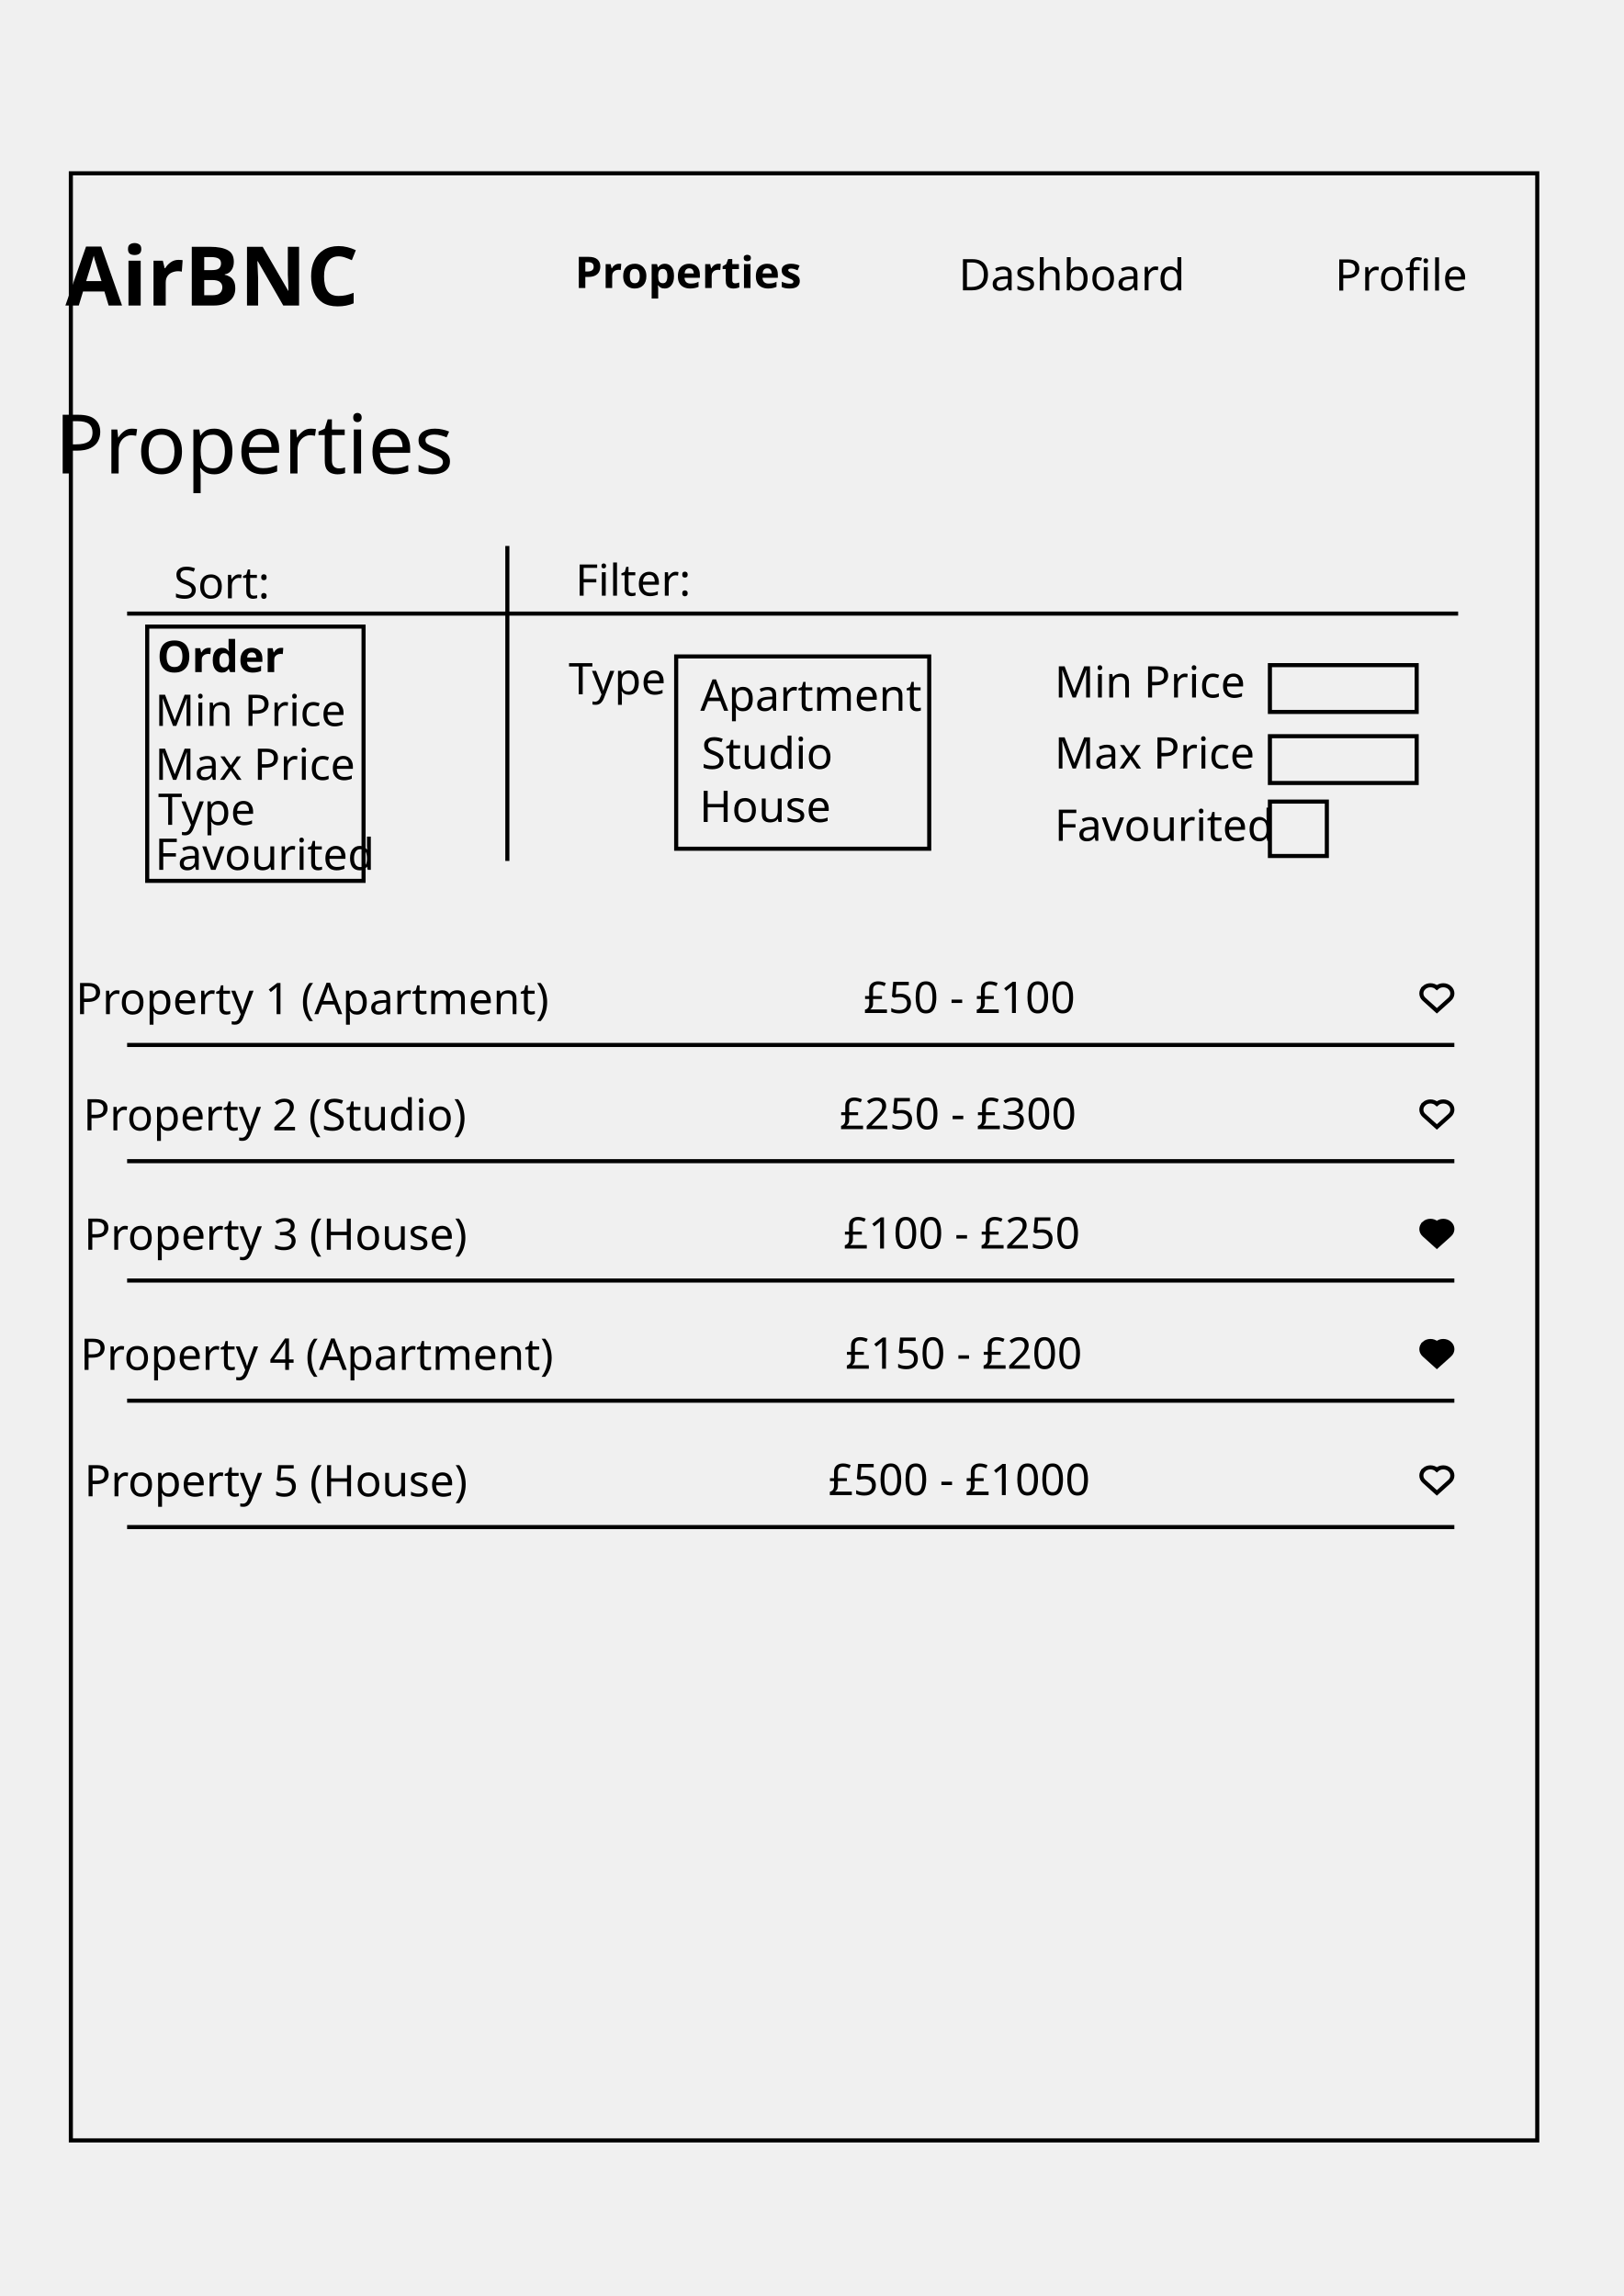
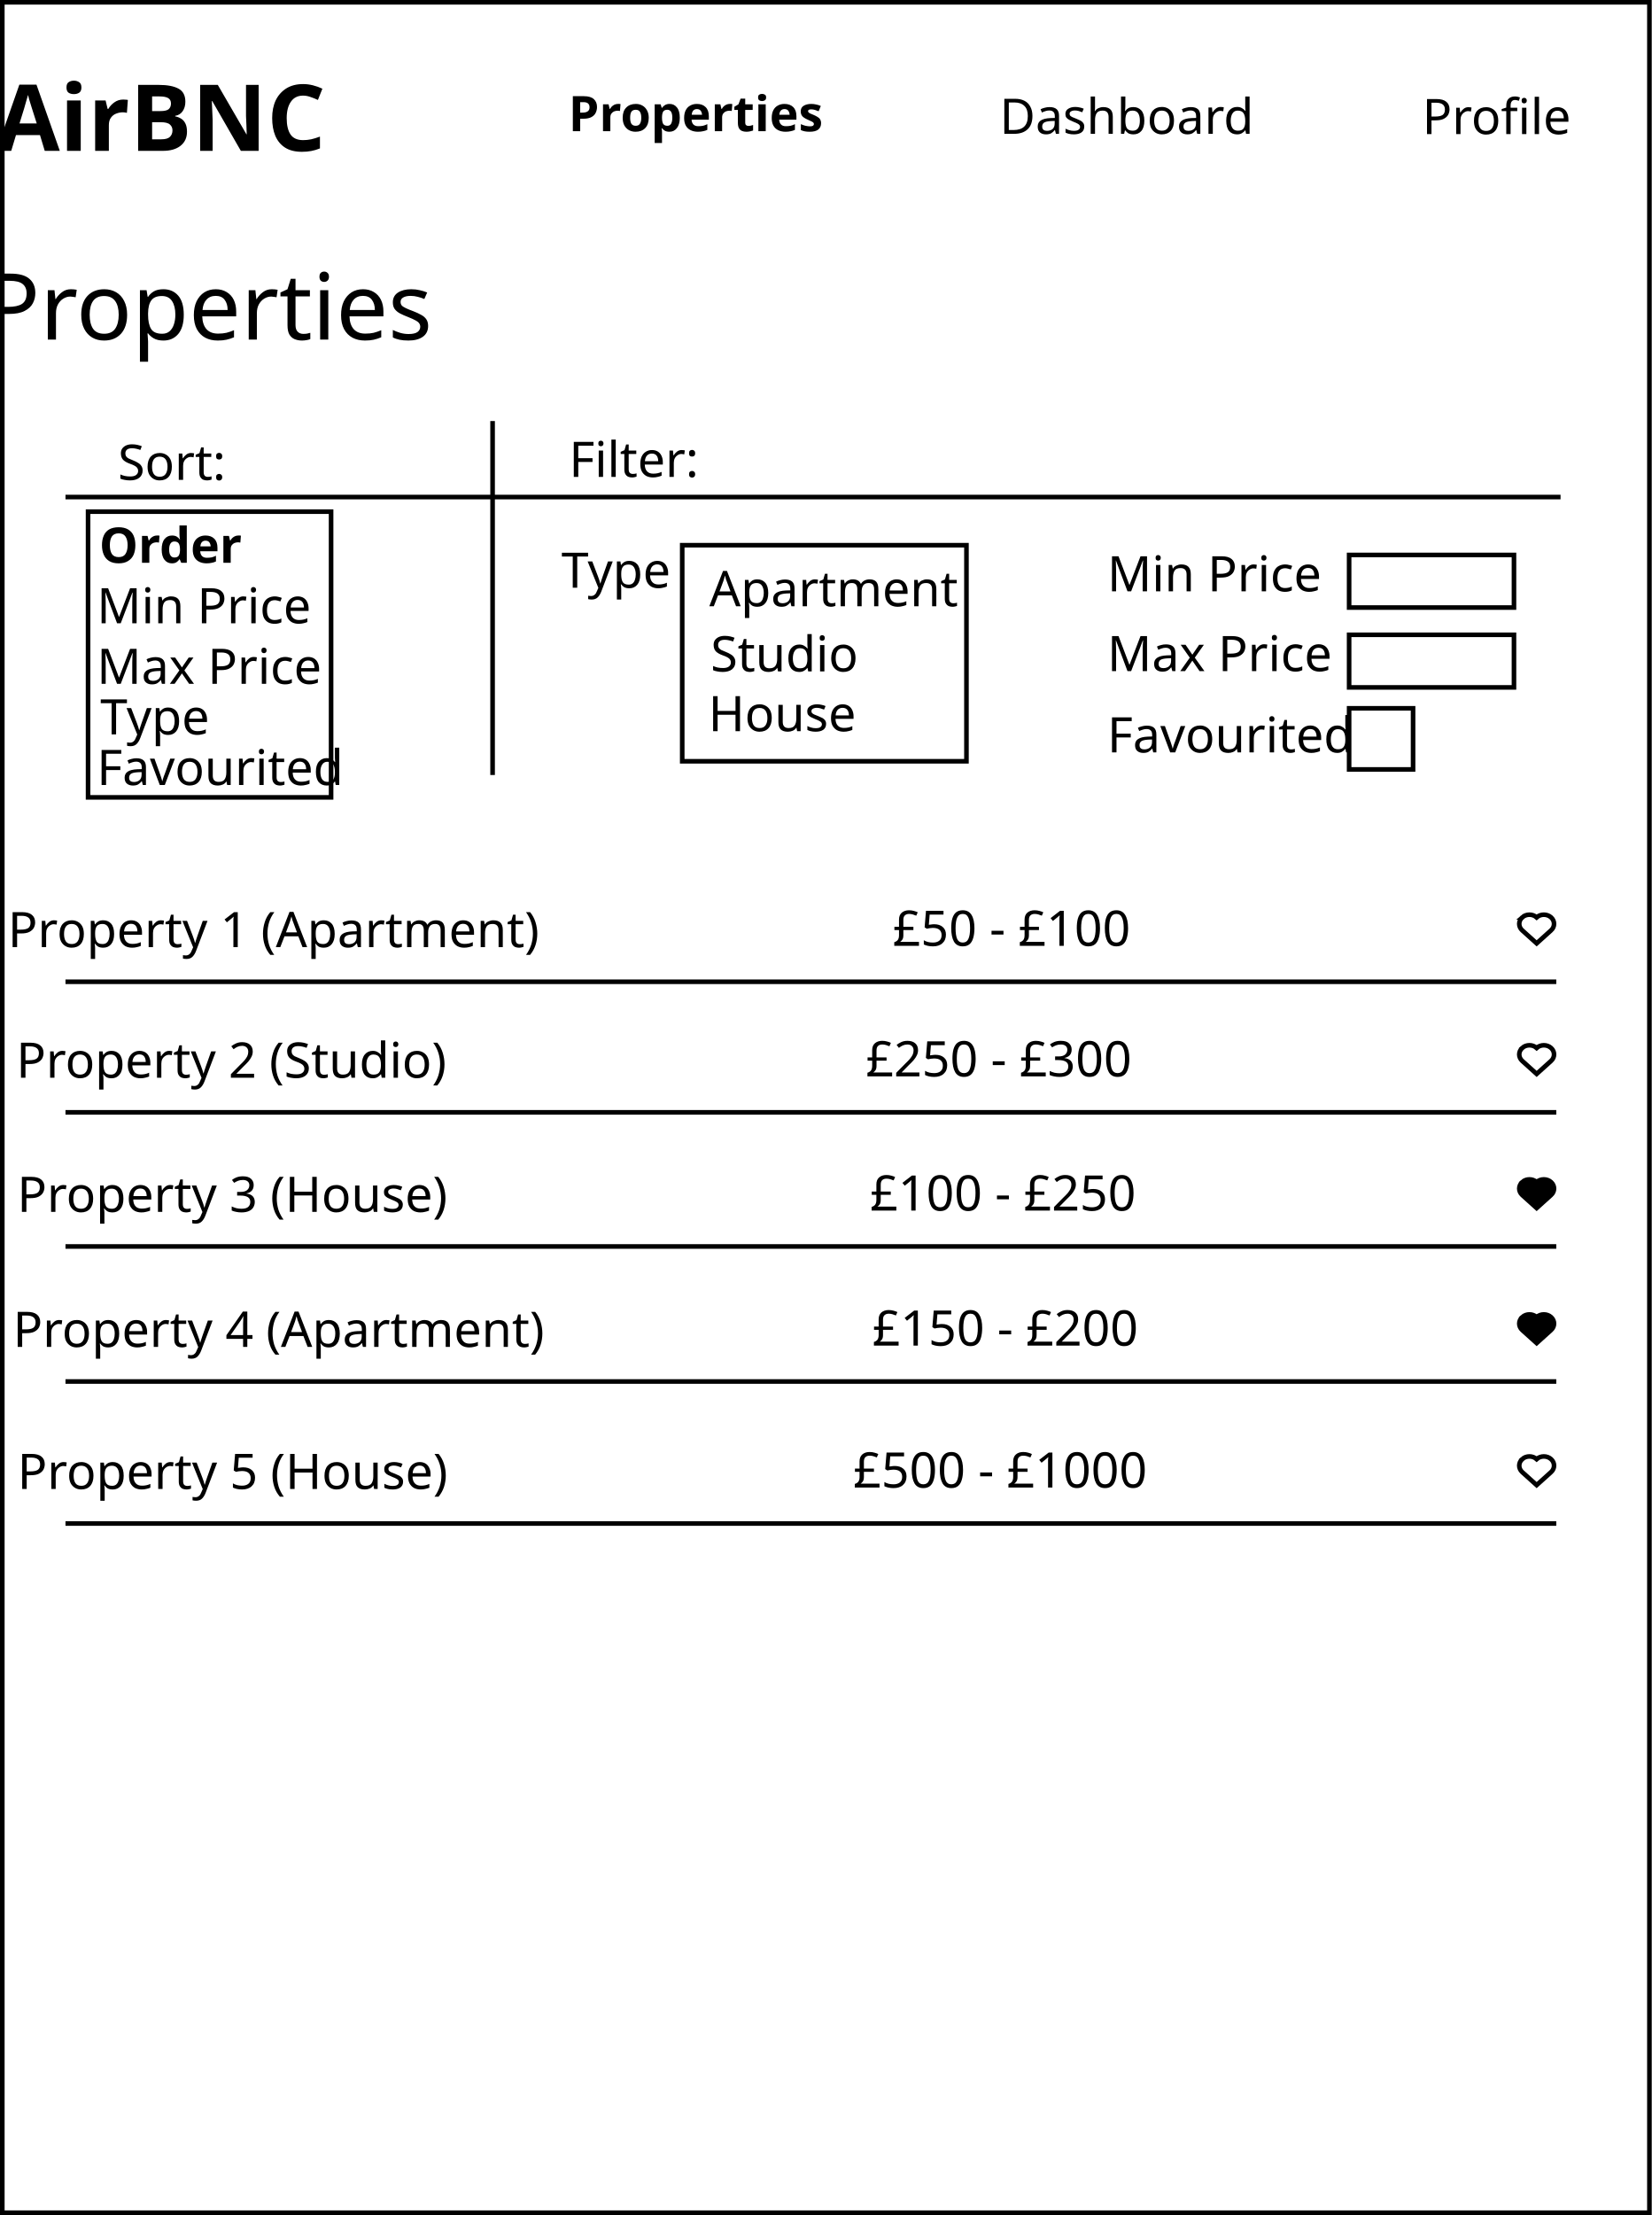
- <svg xmlns="http://www.w3.org/2000/svg" width="210mm" height="297mm" viewBox="0 0 210 297" version="1.1" id="svg1">
+ <svg xmlns="http://www.w3.org/2000/svg" width="190.184mm" height="254.984mm" viewBox="0 0 190.184 254.984" version="1.1" id="svg1">
  <defs id="defs1" />
-   <g id="layer1">
-     <rect style="fill:none;fill-opacity:0.2;stroke:#000000;stroke-width:0.529;stroke-dasharray:none" id="rect1" width="189.655" height="254.455" x="9.164" y="22.418" />
+   <g id="layer1" transform="translate(-8.899053,-22.1536)">
+     <rect style="fill:#ffffff;fill-opacity:1;stroke:#000000;stroke-width:0.529;stroke-dasharray:none" id="rect1" width="189.655" height="254.455" x="9.164" y="22.418" />
    <text xml:space="preserve" style="font-size:10.625px;font-family:'Atkinson Hyperlegible Next';-inkscape-font-specification:'Atkinson Hyperlegible Next';text-align:center;writing-mode:lr-tb;direction:ltr;text-anchor:middle;fill:none;fill-opacity:0.2;stroke:#000000;stroke-width:1.323;stroke-dasharray:none" x="39.783" y="61.247" id="text1">
      <tspan id="tspan1" style="fill:#000000;fill-opacity:1;stroke:none;stroke-width:1.323" x="39.783" y="61.247">Properties</tspan>
    </text>
    <text xml:space="preserve" style="font-size:10.625px;font-family:'Atkinson Hyperlegible Next';-inkscape-font-specification:'Atkinson Hyperlegible Next';text-align:center;writing-mode:lr-tb;direction:ltr;text-anchor:middle;fill:none;fill-opacity:0.2;stroke:#000000;stroke-width:1.323;stroke-dasharray:none" x="34.333" y="39.517" id="text1-3">
      <tspan id="tspan1-0" style="font-weight:bold;fill:#000000;fill-opacity:1;stroke:none;stroke-width:1.323" x="34.333" y="39.517">AirBNC</tspan>
    </text>
    <text xml:space="preserve" style="font-size:5.652px;font-family:'Atkinson Hyperlegible Next';-inkscape-font-specification:'Atkinson Hyperlegible Next';text-align:center;writing-mode:lr-tb;direction:ltr;text-anchor:middle;fill:none;fill-opacity:0.2;stroke:#000000;stroke-width:1.323;stroke-dasharray:none" x="44.071" y="131.188" id="text1-9">
      <tspan id="tspan1-7" style="fill:#000000;fill-opacity:1;stroke:none;stroke-width:1.323" x="44.071" y="131.188">Property 1 (Apartment)</tspan>
    </text>
    <text xml:space="preserve" style="font-size:5.651px;font-family:'Atkinson Hyperlegible Next';-inkscape-font-specification:'Atkinson Hyperlegible Next';text-align:center;writing-mode:lr-tb;direction:ltr;text-anchor:middle;fill:none;fill-opacity:1;stroke:#000000;stroke-width:1.323;stroke-dasharray:none" x="129.043" y="131.041" id="text2" transform="scale(1.000046,0.9999543)">
      <tspan id="tspan2" style="fill:#000000;stroke:none;stroke-width:1.323" x="129.043" y="131.041">£50 - £100</tspan>
    </text>
    <text xml:space="preserve" style="font-size:5.652px;font-family:'Atkinson Hyperlegible Next';-inkscape-font-specification:'Atkinson Hyperlegible Next';text-align:start;writing-mode:lr-tb;direction:ltr;text-anchor:start;fill:#000000;fill-opacity:1;stroke:none;stroke-width:1.323;stroke-dasharray:none" x="22.478" y="77.394" id="text3">
      <tspan id="tspan3" style="text-align:start;text-anchor:start;stroke-width:1.323" x="22.478" y="77.394">Sort:</tspan>
    </text>
    <text xml:space="preserve" style="font-size:5.652px;font-family:'Atkinson Hyperlegible Next';-inkscape-font-specification:'Atkinson Hyperlegible Next';text-align:start;writing-mode:lr-tb;direction:ltr;text-anchor:start;fill:#000000;fill-opacity:1;stroke:none;stroke-width:1.323;stroke-dasharray:none" x="74.422" y="77.055" id="text3-5">
      <tspan id="tspan3-0" style="text-align:start;text-anchor:start;stroke-width:1.323" x="74.422" y="77.055">Filter:</tspan>
    </text>
    <text xml:space="preserve" style="font-size:5.652px;font-family:'Atkinson Hyperlegible Next';-inkscape-font-specification:'Atkinson Hyperlegible Next';text-align:start;writing-mode:lr-tb;direction:ltr;text-anchor:start;fill:#000000;fill-opacity:1;stroke:none;stroke-width:1.323;stroke-dasharray:none" x="74.342" y="37.255" id="text3-5-0">
      <tspan id="tspan3-0-1" style="font-weight:bold;text-align:start;text-anchor:start;stroke-width:1.323" x="74.342" y="37.255">Properties</tspan>
    </text>
    <text xml:space="preserve" style="font-size:5.652px;font-family:'Atkinson Hyperlegible Next';-inkscape-font-specification:'Atkinson Hyperlegible Next';text-align:start;writing-mode:lr-tb;direction:ltr;text-anchor:start;fill:#000000;fill-opacity:1;stroke:none;stroke-width:1.323;stroke-dasharray:none" x="172.665" y="37.586" id="text3-5-8">
      <tspan id="tspan3-0-8" style="text-align:start;text-anchor:start;stroke-width:1.323" x="172.665" y="37.586">Profile</tspan>
    </text>
    <text xml:space="preserve" style="font-size:5.652px;font-family:'Atkinson Hyperlegible Next';-inkscape-font-specification:'Atkinson Hyperlegible Next';text-align:start;writing-mode:lr-tb;direction:ltr;text-anchor:start;fill:#000000;fill-opacity:1;stroke:none;stroke-width:1.323;stroke-dasharray:none" x="123.998" y="37.558" id="text3-5-89">
      <tspan id="tspan3-0-3" style="text-align:start;text-anchor:start;stroke-width:1.323" x="123.998" y="37.558">Dashboard</tspan>
    </text>
    <path id="rect3" style="fill:none;fill-opacity:1;stroke:#000000;stroke-width:0.529;stroke-dasharray:none" d="m 184.175,127.759 a 1.174,1.057 0 0 0 0,1.495 l 1.66,1.495 1.659,-1.495 5.2e-4,-4e-4 a 1.174,1.057 0 0 0 0,-1.495 1.174,1.057 0 0 0 -1.66,0 1.174,1.057 0 0 0 -1.66,3e-5 z" />
    <path style="fill:none;fill-opacity:1;stroke:#000000;stroke-width:0.529;stroke-dasharray:none" d="M 16.44,135.171 H 188.095" id="path3" />
    <text xml:space="preserve" style="font-size:5.652px;font-family:'Atkinson Hyperlegible Next';-inkscape-font-specification:'Atkinson Hyperlegible Next';text-align:center;writing-mode:lr-tb;direction:ltr;text-anchor:middle;fill:none;fill-opacity:0.2;stroke:#000000;stroke-width:1.323;stroke-dasharray:none" x="39.211" y="146.219" id="text1-9-2">
      <tspan id="tspan1-7-4" style="fill:#000000;fill-opacity:1;stroke:none;stroke-width:1.323" x="39.211" y="146.219">Property 2 (Studio)</tspan>
    </text>
    <text xml:space="preserve" style="font-size:5.651px;font-family:'Atkinson Hyperlegible Next';-inkscape-font-specification:'Atkinson Hyperlegible Next';text-align:center;writing-mode:lr-tb;direction:ltr;text-anchor:middle;fill:none;fill-opacity:1;stroke:#000000;stroke-width:1.323;stroke-dasharray:none" x="127.568" y="146.073" id="text2-2" transform="scale(1.000046,0.9999543)">
      <tspan id="tspan2-5" style="fill:#000000;stroke:none;stroke-width:1.323" x="127.568" y="146.073">£250 - £300</tspan>
    </text>
    <path id="rect3-8" style="fill:none;fill-opacity:1;stroke:#000000;stroke-width:0.529;stroke-dasharray:none" d="m 184.175,142.79 a 1.174,1.057 0 0 0 0,1.495 l 1.66,1.495 1.659,-1.495 5.2e-4,-4e-4 a 1.174,1.057 0 0 0 0,-1.495 1.174,1.057 0 0 0 -1.66,0 1.174,1.057 0 0 0 -1.66,3e-5 z" />
    <path style="fill:none;fill-opacity:1;stroke:#000000;stroke-width:0.529;stroke-dasharray:none" d="M 16.44,150.202 H 188.095" id="path3-6" />
    <text xml:space="preserve" style="font-size:5.652px;font-family:'Atkinson Hyperlegible Next';-inkscape-font-specification:'Atkinson Hyperlegible Next';text-align:center;writing-mode:lr-tb;direction:ltr;text-anchor:middle;fill:none;fill-opacity:0.2;stroke:#000000;stroke-width:1.323;stroke-dasharray:none" x="39.321" y="161.66" id="text1-9-2-9">
      <tspan id="tspan1-7-4-2" style="fill:#000000;fill-opacity:1;stroke:none;stroke-width:1.323" x="39.321" y="161.66">Property 3 (House)</tspan>
    </text>
    <text xml:space="preserve" style="font-size:5.651px;font-family:'Atkinson Hyperlegible Next';-inkscape-font-specification:'Atkinson Hyperlegible Next';text-align:center;writing-mode:lr-tb;direction:ltr;text-anchor:middle;fill:none;fill-opacity:1;stroke:#000000;stroke-width:1.323;stroke-dasharray:none" x="128.055" y="161.515" id="text2-2-4" transform="scale(1.000046,0.9999543)">
      <tspan id="tspan2-5-6" style="fill:#000000;stroke:none;stroke-width:1.323" x="128.055" y="161.515">£100 - £250</tspan>
    </text>
    <path id="rect3-8-1" style="fill:#000000;fill-opacity:1;stroke:#000000;stroke-width:0.529;stroke-dasharray:none" d="m 184.175,158.231 a 1.174,1.057 0 0 0 0,1.495 l 1.66,1.495 1.659,-1.495 5.2e-4,-4e-4 a 1.174,1.057 0 0 0 0,-1.495 1.174,1.057 0 0 0 -1.66,0 1.174,1.057 0 0 0 -1.66,3e-5 z" />
    <path style="fill:none;fill-opacity:1;stroke:#000000;stroke-width:0.529;stroke-dasharray:none" d="M 16.44,165.643 H 188.095" id="path3-6-8" />
    <text xml:space="preserve" style="font-size:5.652px;font-family:'Atkinson Hyperlegible Next';-inkscape-font-specification:'Atkinson Hyperlegible Next';text-align:center;writing-mode:lr-tb;direction:ltr;text-anchor:middle;fill:none;fill-opacity:0.2;stroke:#000000;stroke-width:1.323;stroke-dasharray:none" x="44.656" y="177.203" id="text1-9-2-7">
      <tspan id="tspan1-7-4-6" style="fill:#000000;fill-opacity:1;stroke:none;stroke-width:1.323" x="44.656" y="177.203">Property 4 (Apartment)</tspan>
    </text>
    <text xml:space="preserve" style="font-size:5.651px;font-family:'Atkinson Hyperlegible Next';-inkscape-font-specification:'Atkinson Hyperlegible Next';text-align:center;writing-mode:lr-tb;direction:ltr;text-anchor:middle;fill:none;fill-opacity:1;stroke:#000000;stroke-width:1.323;stroke-dasharray:none" x="128.315" y="177.059" id="text2-2-2" transform="scale(1.000046,0.9999543)">
      <tspan id="tspan2-5-9" style="fill:#000000;stroke:none;stroke-width:1.323" x="128.315" y="177.059">£150 - £200</tspan>
    </text>
    <path id="rect3-8-5" style="fill:#000000;fill-opacity:1;stroke:#000000;stroke-width:0.529;stroke-dasharray:none" d="m 184.175,173.775 a 1.174,1.057 0 0 0 0,1.495 l 1.66,1.495 1.659,-1.495 5.2e-4,-4e-4 a 1.174,1.057 0 0 0 0,-1.495 1.174,1.057 0 0 0 -1.66,0 1.174,1.057 0 0 0 -1.66,3e-5 z" />
    <path style="fill:none;fill-opacity:1;stroke:#000000;stroke-width:0.529;stroke-dasharray:none" d="M 16.44,181.187 H 188.095" id="path3-6-2" />
    <text xml:space="preserve" style="font-size:5.652px;font-family:'Atkinson Hyperlegible Next';-inkscape-font-specification:'Atkinson Hyperlegible Next';text-align:center;writing-mode:lr-tb;direction:ltr;text-anchor:middle;fill:none;fill-opacity:0.2;stroke:#000000;stroke-width:1.323;stroke-dasharray:none" x="39.355" y="193.552" id="text1-9-2-1">
      <tspan id="tspan1-7-4-8" style="fill:#000000;fill-opacity:1;stroke:none;stroke-width:1.323" x="39.355" y="193.552">Property 5 (House)</tspan>
    </text>
    <text xml:space="preserve" style="font-size:5.651px;font-family:'Atkinson Hyperlegible Next';-inkscape-font-specification:'Atkinson Hyperlegible Next';text-align:center;writing-mode:lr-tb;direction:ltr;text-anchor:middle;fill:none;fill-opacity:1;stroke:#000000;stroke-width:1.323;stroke-dasharray:none" x="127.734" y="193.408" id="text2-2-1" transform="scale(1.000046,0.9999543)">
      <tspan id="tspan2-5-95" style="fill:#000000;stroke:none;stroke-width:1.323" x="127.734" y="193.408">£500 - £1000</tspan>
    </text>
    <path id="rect3-8-3" style="fill:none;fill-opacity:1;stroke:#000000;stroke-width:0.529;stroke-dasharray:none" d="m 184.175,190.123 a 1.174,1.057 0 0 0 0,1.495 l 1.66,1.495 1.659,-1.495 5.2e-4,-4e-4 a 1.174,1.057 0 0 0 0,-1.495 1.174,1.057 0 0 0 -1.66,0 1.174,1.057 0 0 0 -1.66,3e-5 z" />
    <path style="fill:none;fill-opacity:1;stroke:#000000;stroke-width:0.529;stroke-dasharray:none" d="M 16.44,197.535 H 188.095" id="path3-6-25" />
    <rect style="fill:none;fill-opacity:1;stroke:#000000;stroke-width:0.529;stroke-dasharray:none" id="rect4" width="27.982" height="32.891" x="19.039" y="81.053" />
    <text xml:space="preserve" style="font-size:5.652px;font-family:'Atkinson Hyperlegible Next';-inkscape-font-specification:'Atkinson Hyperlegible Next';text-align:start;writing-mode:lr-tb;direction:ltr;text-anchor:start;fill:#000000;fill-opacity:1;stroke:none;stroke-width:0.529;stroke-dasharray:none" x="20.052" y="93.9" id="text4">
      <tspan id="tspan4" style="fill:#000000;stroke:none;stroke-width:0.529" x="20.052" y="93.9">Min Price</tspan>
    </text>
    <text xml:space="preserve" style="font-size:5.652px;font-family:'Atkinson Hyperlegible Next';-inkscape-font-specification:'Atkinson Hyperlegible Next';text-align:start;writing-mode:lr-tb;direction:ltr;text-anchor:start;fill:#000000;fill-opacity:1;stroke:none;stroke-width:0.529;stroke-dasharray:none" x="20.312" y="86.941" id="text4-82">
      <tspan id="tspan4-5" style="font-weight:bold;fill:#000000;stroke:none;stroke-width:0.529" x="20.312" y="86.941">Order</tspan>
    </text>
    <text xml:space="preserve" style="font-size:5.652px;font-family:'Atkinson Hyperlegible Next';-inkscape-font-specification:'Atkinson Hyperlegible Next';text-align:start;writing-mode:lr-tb;direction:ltr;text-anchor:start;fill:#000000;fill-opacity:1;stroke:none;stroke-width:0.529;stroke-dasharray:none" x="20.052" y="100.873" id="text4-7">
      <tspan id="tspan4-7" style="fill:#000000;stroke:none;stroke-width:0.529" x="20.052" y="100.873">Max Price</tspan>
    </text>
    <text xml:space="preserve" style="font-size:5.652px;font-family:'Atkinson Hyperlegible Next';-inkscape-font-specification:'Atkinson Hyperlegible Next';text-align:start;writing-mode:lr-tb;direction:ltr;text-anchor:start;fill:#000000;fill-opacity:1;stroke:none;stroke-width:0.529;stroke-dasharray:none" x="20.436" y="106.694" id="text4-7-1">
      <tspan id="tspan4-7-9" style="fill:#000000;stroke:none;stroke-width:0.529" x="20.436" y="106.694">Type</tspan>
    </text>
    <rect style="fill:none;fill-opacity:1;stroke:#000000;stroke-width:0.529;stroke-dasharray:none" id="rect4-5" width="32.727" height="24.873" x="87.453" y="84.916" />
    <text xml:space="preserve" style="font-size:5.652px;font-family:'Atkinson Hyperlegible Next';-inkscape-font-specification:'Atkinson Hyperlegible Next';text-align:start;writing-mode:lr-tb;direction:ltr;text-anchor:start;fill:#000000;fill-opacity:1;stroke:none;stroke-width:0.529;stroke-dasharray:none" x="90.573" y="91.942" id="text4-8">
      <tspan id="tspan4-2" style="fill:#000000;stroke:none;stroke-width:0.529" x="90.573" y="91.942">Apartment</tspan>
    </text>
    <text xml:space="preserve" style="font-size:5.652px;font-family:'Atkinson Hyperlegible Next';-inkscape-font-specification:'Atkinson Hyperlegible Next';text-align:start;writing-mode:lr-tb;direction:ltr;text-anchor:start;fill:#000000;fill-opacity:1;stroke:none;stroke-width:0.529;stroke-dasharray:none" x="90.727" y="99.444" id="text4-7-5">
      <tspan id="tspan4-7-4" style="fill:#000000;stroke:none;stroke-width:0.529" x="90.727" y="99.444">Studio</tspan>
    </text>
    <text xml:space="preserve" style="font-size:5.652px;font-family:'Atkinson Hyperlegible Next';-inkscape-font-specification:'Atkinson Hyperlegible Next';text-align:start;writing-mode:lr-tb;direction:ltr;text-anchor:start;fill:#000000;fill-opacity:1;stroke:none;stroke-width:0.529;stroke-dasharray:none" x="90.463" y="106.323" id="text4-7-1-4">
      <tspan id="tspan4-7-9-1" style="fill:#000000;stroke:none;stroke-width:0.529" x="90.463" y="106.323">House</tspan>
    </text>
    <text xml:space="preserve" style="font-size:5.652px;font-family:'Atkinson Hyperlegible Next';-inkscape-font-specification:'Atkinson Hyperlegible Next';text-align:start;writing-mode:lr-tb;direction:ltr;text-anchor:start;fill:#000000;fill-opacity:1;stroke:none;stroke-width:0.529;stroke-dasharray:none" x="20.052" y="112.519" id="text4-7-1-5">
      <tspan id="tspan4-7-9-5" style="fill:#000000;stroke:none;stroke-width:0.529" x="20.052" y="112.519">Favourited</tspan>
    </text>
    <text xml:space="preserve" style="font-size:5.652px;font-family:'Atkinson Hyperlegible Next';-inkscape-font-specification:'Atkinson Hyperlegible Next';text-align:start;writing-mode:lr-tb;direction:ltr;text-anchor:start;fill:#000000;fill-opacity:1;stroke:none;stroke-width:0.529;stroke-dasharray:none" x="136.395" y="90.223" id="text4-9">
      <tspan id="tspan4-6" style="fill:#000000;stroke:none;stroke-width:0.529" x="136.395" y="90.223">Min Price</tspan>
    </text>
    <text xml:space="preserve" style="font-size:5.652px;font-family:'Atkinson Hyperlegible Next';-inkscape-font-specification:'Atkinson Hyperlegible Next';text-align:start;writing-mode:lr-tb;direction:ltr;text-anchor:start;fill:#000000;fill-opacity:1;stroke:none;stroke-width:0.529;stroke-dasharray:none" x="136.395" y="99.41" id="text4-7-7">
      <tspan id="tspan4-7-99" style="fill:#000000;stroke:none;stroke-width:0.529" x="136.395" y="99.41">Max Price</tspan>
    </text>
    <text xml:space="preserve" style="font-size:5.652px;font-family:'Atkinson Hyperlegible Next';-inkscape-font-specification:'Atkinson Hyperlegible Next';text-align:start;writing-mode:lr-tb;direction:ltr;text-anchor:start;fill:#000000;fill-opacity:1;stroke:none;stroke-width:0.529;stroke-dasharray:none" x="73.536" y="89.811" id="text4-7-1-7">
      <tspan id="tspan4-7-9-6" style="fill:#000000;stroke:none;stroke-width:0.529" x="73.536" y="89.811">Type</tspan>
    </text>
    <text xml:space="preserve" style="font-size:5.652px;font-family:'Atkinson Hyperlegible Next';-inkscape-font-specification:'Atkinson Hyperlegible Next';text-align:start;writing-mode:lr-tb;direction:ltr;text-anchor:start;fill:#000000;fill-opacity:1;stroke:none;stroke-width:0.529;stroke-dasharray:none" x="136.395" y="108.765" id="text4-7-1-5-9">
      <tspan id="tspan4-7-9-5-3" style="fill:#000000;stroke:none;stroke-width:0.529" x="136.395" y="108.765">Favourited</tspan>
    </text>
    <rect style="fill:none;fill-opacity:1;stroke:#000000;stroke-width:0.529;stroke-dasharray:none" id="rect6" width="18.982" height="6.055" x="164.242" y="95.23" />
    <rect style="fill:none;fill-opacity:1;stroke:#000000;stroke-width:0.529;stroke-dasharray:none" id="rect6-3" width="18.982" height="6.055" x="164.242" y="86.038" />
    <rect style="fill:none;fill-opacity:1;stroke:#000000;stroke-width:0.529;stroke-dasharray:none" id="rect7" width="7.364" height="7.036" x="164.242" y="103.691" />
    <path style="fill:none;fill-opacity:1;stroke:#000000;stroke-width:0.529;stroke-dasharray:none" d="m 65.618,70.623 v 40.746" id="path7" />
    <path style="fill:none;fill-opacity:1;stroke:#000000;stroke-width:0.529;stroke-dasharray:none" d="M 16.44,79.372 H 188.586" id="path8" />
  </g>
</svg>
